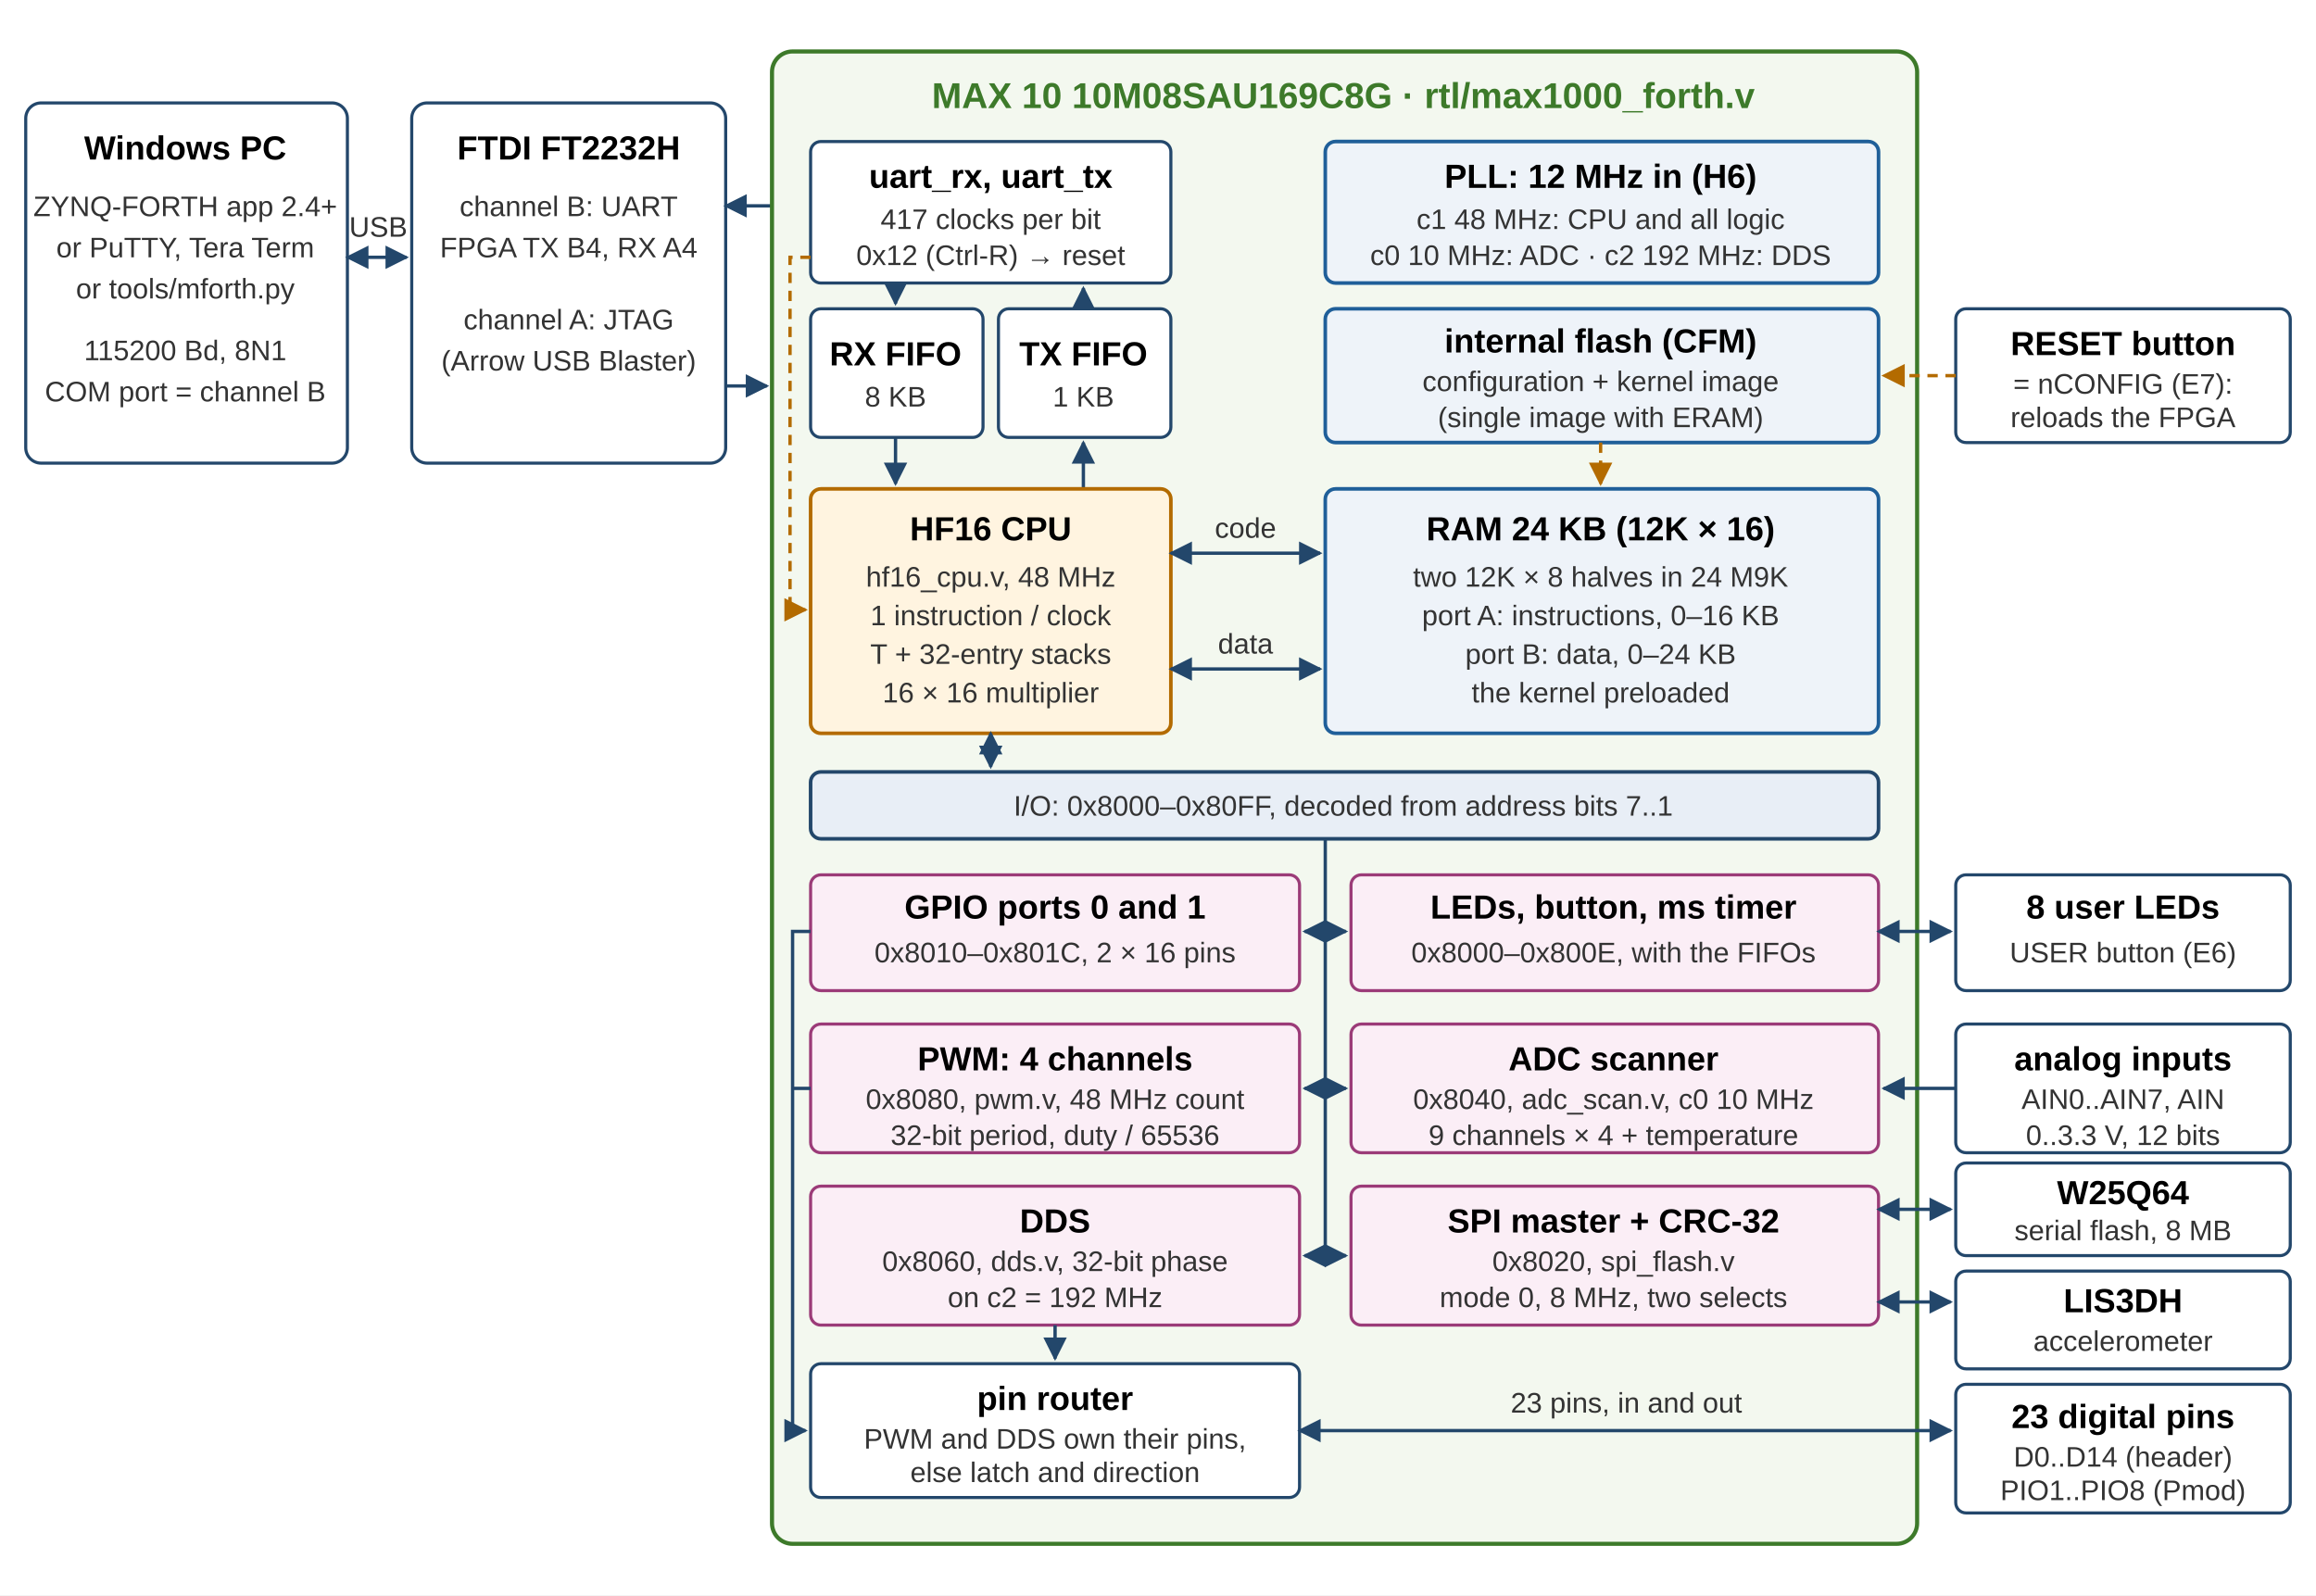
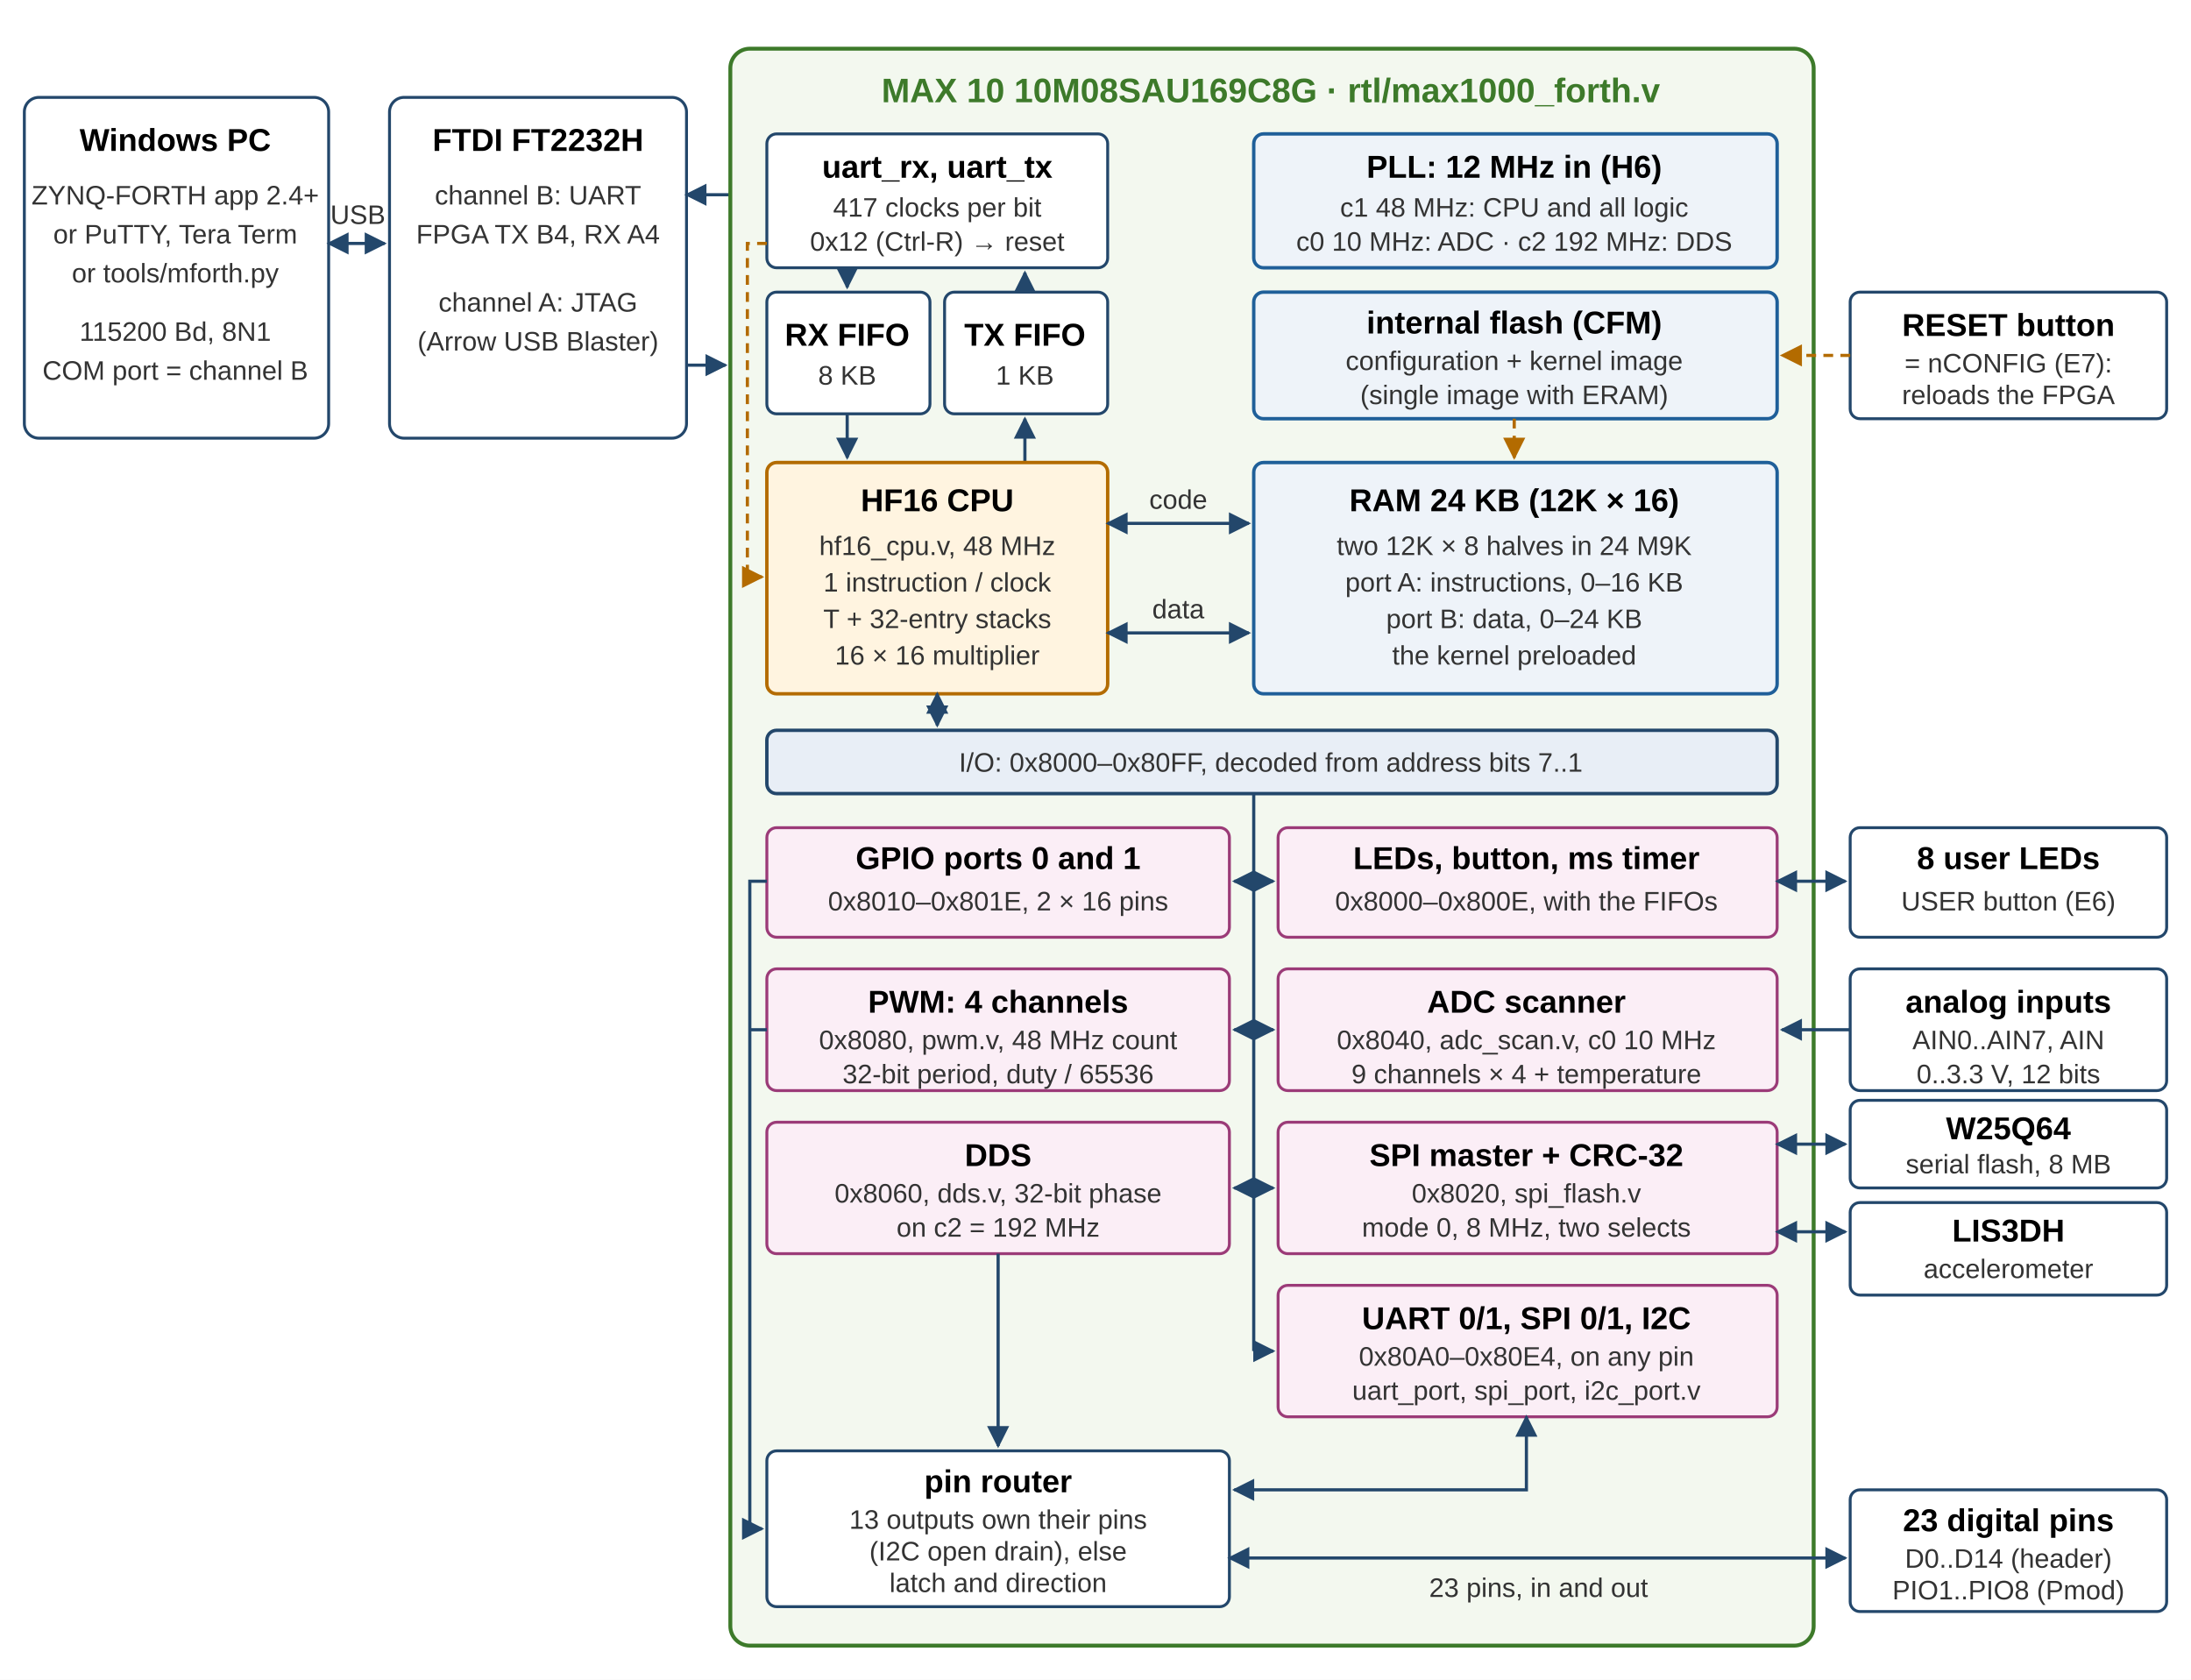
- <svg xmlns="http://www.w3.org/2000/svg" viewBox="0 0 900 620" font-family="Segoe UI, Arial, sans-serif" font-size="12">
+ <svg xmlns="http://www.w3.org/2000/svg" viewBox="0 0 900 690" font-family="Segoe UI, Arial, sans-serif" font-size="12">
  <defs>
    <marker id="a" viewBox="0 0 10 10" refX="9" refY="5" markerWidth="7" markerHeight="7" orient="auto-start-reverse">
      <path d="M0,0 L10,5 L0,10 z" fill="#23476b" />
    </marker>
    <marker id="o" viewBox="0 0 10 10" refX="9" refY="5" markerWidth="7" markerHeight="7" orient="auto-start-reverse">
      <path d="M0,0 L10,5 L0,10 z" fill="#b36b00" />
    </marker>
    <style>
      .box{fill:#fff;stroke:#23476b;stroke-width:1.2}
      .ps{fill:#eef3f9;stroke:#1f5f99;stroke-width:1.4}
      .pl{fill:#f3f8ef;stroke:#3d7a2a;stroke-width:1.6}
      .cpu{fill:#fff4e0;stroke:#b36b00;stroke-width:1.4}
      .bus{fill:#e8eef6;stroke:#23476b;stroke-width:1.4}
      .per{fill:#fbeef6;stroke:#9b3b78;stroke-width:1.2}
      .t{font-weight:600;font-size:13px}
      .s{font-size:11px;fill:#333}
      .h{font-weight:700;font-size:14px}
      .ln{stroke:#23476b;stroke-width:1.3;fill:none}
      .dl{stroke:#b36b00;stroke-width:1.3;fill:none;stroke-dasharray:4 3}
    </style>
  </defs>
-   <rect width="900" height="620" fill="#fff" />
+   <rect width="900" height="690" fill="#fff" />
  <rect class="box" x="10" y="40" width="125" height="140" rx="6" />
  <text class="t" x="72" y="62" text-anchor="middle">Windows PC</text>
  <text class="s" x="72" y="84" text-anchor="middle">ZYNQ-FORTH app 2.4+</text>
  <text class="s" x="72" y="100" text-anchor="middle">or PuTTY, Tera Term</text>
  <text class="s" x="72" y="116" text-anchor="middle">or tools/mforth.py</text>
  <text class="s" x="72" y="140" text-anchor="middle">115200 Bd, 8N1</text>
  <text class="s" x="72" y="156" text-anchor="middle">COM port = channel B</text>
  <path class="ln" d="M135,100 L158,100" marker-end="url(#a)" marker-start="url(#a)" />
  <text class="s" x="147" y="92" text-anchor="middle">USB</text>
  <rect class="box" x="160" y="40" width="122" height="140" rx="6" />
  <text class="t" x="221" y="62" text-anchor="middle">FTDI FT2232H</text>
  <text class="s" x="221" y="84" text-anchor="middle">channel B: UART</text>
  <text class="s" x="221" y="100" text-anchor="middle">FPGA TX B4, RX A4</text>
  <text class="s" x="221" y="128" text-anchor="middle">channel A: JTAG</text>
  <text class="s" x="221" y="144" text-anchor="middle">(Arrow USB Blaster)</text>
  <path class="ln" d="M282,80 L313,80" marker-end="url(#a)" marker-start="url(#a)" />
  <path class="ln" d="M282,150 L298,150" marker-end="url(#a)" />
-   <rect class="pl" x="300" y="20" width="445" height="580" rx="8" />
+   <rect class="pl" x="300" y="20" width="445" height="656" rx="8" />
  <text class="h" x="522" y="42" text-anchor="middle" fill="#3d7a2a">MAX 10 10M08SAU169C8G · rtl/max1000_forth.v</text>
  <rect class="box" x="315" y="55" width="140" height="55" rx="4" />
  <text class="t" x="385" y="73" text-anchor="middle">uart_rx, uart_tx</text>
  <text class="s" x="385" y="89" text-anchor="middle">417 clocks per bit</text>
  <text class="s" x="385" y="103" text-anchor="middle">0x12 (Ctrl-R) → reset</text>
  <rect class="box" x="315" y="120" width="67" height="50" rx="4" />
  <text class="t" x="348" y="142" text-anchor="middle">RX FIFO</text>
  <text class="s" x="348" y="158" text-anchor="middle">8 KB</text>
  <rect class="box" x="388" y="120" width="67" height="50" rx="4" />
  <text class="t" x="421" y="142" text-anchor="middle">TX FIFO</text>
  <text class="s" x="421" y="158" text-anchor="middle">1 KB</text>
  <path class="ln" d="M348,110 L348,118" marker-end="url(#a)" />
  <path class="ln" d="M421,120 L421,112" marker-end="url(#a)" />
  <path class="ln" d="M348,170 L348,188" marker-end="url(#a)" />
  <path class="ln" d="M421,190 L421,172" marker-end="url(#a)" />
  <rect class="cpu" x="315" y="190" width="140" height="95" rx="4" />
  <text class="t" x="385" y="210" text-anchor="middle">HF16 CPU</text>
  <text class="s" x="385" y="228" text-anchor="middle">hf16_cpu.v, 48 MHz</text>
  <text class="s" x="385" y="243" text-anchor="middle">1 instruction / clock</text>
  <text class="s" x="385" y="258" text-anchor="middle">T + 32-entry stacks</text>
  <text class="s" x="385" y="273" text-anchor="middle">16 × 16 multiplier</text>
  <path class="dl" d="M315,100 L307,100 L307,237 L313,237" marker-end="url(#o)" />
  <rect class="ps" x="515" y="55" width="215" height="55" rx="4" />
  <text class="t" x="622" y="73" text-anchor="middle">PLL: 12 MHz in (H6)</text>
  <text class="s" x="622" y="89" text-anchor="middle">c1 48 MHz: CPU and all logic</text>
  <text class="s" x="622" y="103" text-anchor="middle">c0 10 MHz: ADC · c2 192 MHz: DDS</text>
  <rect class="ps" x="515" y="120" width="215" height="52" rx="4" />
  <text class="t" x="622" y="137" text-anchor="middle">internal flash (CFM)</text>
  <text class="s" x="622" y="152" text-anchor="middle">configuration + kernel image</text>
  <text class="s" x="622" y="166" text-anchor="middle">(single image with ERAM)</text>
  <path class="dl" d="M622,172 L622,188" marker-end="url(#o)" />
  <rect class="ps" x="515" y="190" width="215" height="95" rx="4" />
  <text class="t" x="622" y="210" text-anchor="middle">RAM 24 KB (12K × 16)</text>
  <text class="s" x="622" y="228" text-anchor="middle">two 12K × 8 halves in 24 M9K</text>
  <text class="s" x="622" y="243" text-anchor="middle">port A: instructions, 0–16 KB</text>
  <text class="s" x="622" y="258" text-anchor="middle">port B: data, 0–24 KB</text>
  <text class="s" x="622" y="273" text-anchor="middle">the kernel preloaded</text>
  <path class="ln" d="M455,215 L513,215" marker-end="url(#a)" marker-start="url(#a)" />
  <text class="s" x="484" y="209" text-anchor="middle">code</text>
  <path class="ln" d="M455,260 L513,260" marker-end="url(#a)" marker-start="url(#a)" />
  <text class="s" x="484" y="254" text-anchor="middle">data</text>
  <rect class="bus" x="315" y="300" width="415" height="26" rx="4" />
  <text class="s" x="522" y="317" text-anchor="middle">I/O: 0x8000–0x80FF, decoded from address bits 7..1</text>
  <path class="ln" d="M385,285 L385,298" marker-end="url(#a)" marker-start="url(#a)" />
-   <path class="ln" d="M515,326 L515,488" />
+   <path class="ln" d="M515,326 L515,555" />
  <path class="ln" d="M515,362 L507,362" marker-end="url(#a)" />
  <path class="ln" d="M515,362 L523,362" marker-end="url(#a)" />
  <path class="ln" d="M515,423 L507,423" marker-end="url(#a)" />
  <path class="ln" d="M515,423 L523,423" marker-end="url(#a)" />
  <path class="ln" d="M515,488 L507,488" marker-end="url(#a)" />
  <path class="ln" d="M515,488 L523,488" marker-end="url(#a)" />
+   <path class="ln" d="M515,555 L523,555" marker-end="url(#a)" />
  <rect class="per" x="315" y="340" width="190" height="45" rx="4" />
  <text class="t" x="410" y="357" text-anchor="middle">GPIO ports 0 and 1</text>
-   <text class="s" x="410" y="374" text-anchor="middle">0x8010–0x801C, 2 × 16 pins</text>
+   <text class="s" x="410" y="374" text-anchor="middle">0x8010–0x801E, 2 × 16 pins</text>
  <rect class="per" x="315" y="398" width="190" height="50" rx="4" />
  <text class="t" x="410" y="416" text-anchor="middle">PWM: 4 channels</text>
  <text class="s" x="410" y="431" text-anchor="middle">0x8080, pwm.v, 48 MHz count</text>
  <text class="s" x="410" y="445" text-anchor="middle">32-bit period, duty / 65536</text>
  <rect class="per" x="315" y="461" width="190" height="54" rx="4" />
  <text class="t" x="410" y="479" text-anchor="middle">DDS</text>
  <text class="s" x="410" y="494" text-anchor="middle">0x8060, dds.v, 32-bit phase</text>
  <text class="s" x="410" y="508" text-anchor="middle">on c2 = 192 MHz</text>
  <rect class="per" x="525" y="340" width="205" height="45" rx="4" />
  <text class="t" x="627" y="357" text-anchor="middle">LEDs, button, ms timer</text>
  <text class="s" x="627" y="374" text-anchor="middle">0x8000–0x800E, with the FIFOs</text>
  <rect class="per" x="525" y="398" width="205" height="50" rx="4" />
  <text class="t" x="627" y="416" text-anchor="middle">ADC scanner</text>
  <text class="s" x="627" y="431" text-anchor="middle">0x8040, adc_scan.v, c0 10 MHz</text>
  <text class="s" x="627" y="445" text-anchor="middle">9 channels × 4 + temperature</text>
  <rect class="per" x="525" y="461" width="205" height="54" rx="4" />
  <text class="t" x="627" y="479" text-anchor="middle">SPI master + CRC-32</text>
  <text class="s" x="627" y="494" text-anchor="middle">0x8020, spi_flash.v</text>
  <text class="s" x="627" y="508" text-anchor="middle">mode 0, 8 MHz, two selects</text>
-   <rect class="box" x="315" y="530" width="190" height="52" rx="4" />
-   <text class="t" x="410" y="548" text-anchor="middle">pin router</text>
-   <text class="s" x="410" y="563" text-anchor="middle">PWM and DDS own their pins,</text>
-   <text class="s" x="410" y="576" text-anchor="middle">else latch and direction</text>
-   <path class="ln" d="M410,515 L410,528" marker-end="url(#a)" />
-   <path class="ln" d="M315,362 L308,362 L308,556 L313,556" marker-end="url(#a)" />
+   <rect class="per" x="525" y="528" width="205" height="54" rx="4" />
+   <text class="t" x="627" y="546" text-anchor="middle">UART 0/1, SPI 0/1, I2C</text>
+   <text class="s" x="627" y="561" text-anchor="middle">0x80A0–0x80E4, on any pin</text>
+   <text class="s" x="627" y="575" text-anchor="middle">uart_port, spi_port, i2c_port.v</text>
+   <rect class="box" x="315" y="596" width="190" height="64" rx="4" />
+   <text class="t" x="410" y="613" text-anchor="middle">pin router</text>
+   <text class="s" x="410" y="628" text-anchor="middle">13 outputs own their pins</text>
+   <text class="s" x="410" y="641" text-anchor="middle">(I2C open drain), else</text>
+   <text class="s" x="410" y="654" text-anchor="middle">latch and direction</text>
+   <path class="ln" d="M410,515 L410,594" marker-end="url(#a)" />
+   <path class="ln" d="M315,362 L308,362 L308,628 L313,628" marker-end="url(#a)" />
  <path class="ln" d="M315,423 L308,423" />
-   <path class="ln" d="M505,556 L758,556" marker-end="url(#a)" marker-start="url(#a)" />
-   <text class="s" x="632" y="549" text-anchor="middle">23 pins, in and out</text>
+   <path class="ln" d="M627,582 L627,612 L507,612" marker-end="url(#a)" marker-start="url(#a)" />
+   <path class="ln" d="M505,640 L758,640" marker-end="url(#a)" marker-start="url(#a)" />
+   <text class="s" x="632" y="656" text-anchor="middle">23 pins, in and out</text>
  <rect class="box" x="760" y="120" width="130" height="52" rx="4" />
  <text class="t" x="825" y="138" text-anchor="middle">RESET button</text>
  <text class="s" x="825" y="153" text-anchor="middle">= nCONFIG (E7):</text>
  <text class="s" x="825" y="166" text-anchor="middle">reloads the FPGA</text>
  <path class="dl" d="M760,146 L732,146" marker-end="url(#o)" />
  <rect class="box" x="760" y="340" width="130" height="45" rx="4" />
  <text class="t" x="825" y="357" text-anchor="middle">8 user LEDs</text>
  <text class="s" x="825" y="374" text-anchor="middle">USER button (E6)</text>
  <path class="ln" d="M730,362 L758,362" marker-end="url(#a)" marker-start="url(#a)" />
  <rect class="box" x="760" y="398" width="130" height="50" rx="4" />
  <text class="t" x="825" y="416" text-anchor="middle">analog inputs</text>
  <text class="s" x="825" y="431" text-anchor="middle">AIN0..AIN7, AIN</text>
  <text class="s" x="825" y="445" text-anchor="middle">0..3.3 V, 12 bits</text>
  <path class="ln" d="M760,423 L732,423" marker-end="url(#a)" />
  <rect class="box" x="760" y="452" width="130" height="36" rx="4" />
  <text class="t" x="825" y="468" text-anchor="middle">W25Q64</text>
  <text class="s" x="825" y="482" text-anchor="middle">serial flash, 8 MB</text>
  <path class="ln" d="M730,470 L758,470" marker-end="url(#a)" marker-start="url(#a)" />
  <rect class="box" x="760" y="494" width="130" height="38" rx="4" />
  <text class="t" x="825" y="510" text-anchor="middle">LIS3DH</text>
  <text class="s" x="825" y="525" text-anchor="middle">accelerometer</text>
  <path class="ln" d="M730,506 L758,506" marker-end="url(#a)" marker-start="url(#a)" />
-   <rect class="box" x="760" y="538" width="130" height="50" rx="4" />
-   <text class="t" x="825" y="555" text-anchor="middle">23 digital pins</text>
-   <text class="s" x="825" y="570" text-anchor="middle">D0..D14 (header)</text>
-   <text class="s" x="825" y="583" text-anchor="middle">PIO1..PIO8 (Pmod)</text>
+   <rect class="box" x="760" y="612" width="130" height="50" rx="4" />
+   <text class="t" x="825" y="629" text-anchor="middle">23 digital pins</text>
+   <text class="s" x="825" y="644" text-anchor="middle">D0..D14 (header)</text>
+   <text class="s" x="825" y="657" text-anchor="middle">PIO1..PIO8 (Pmod)</text>
</svg>
